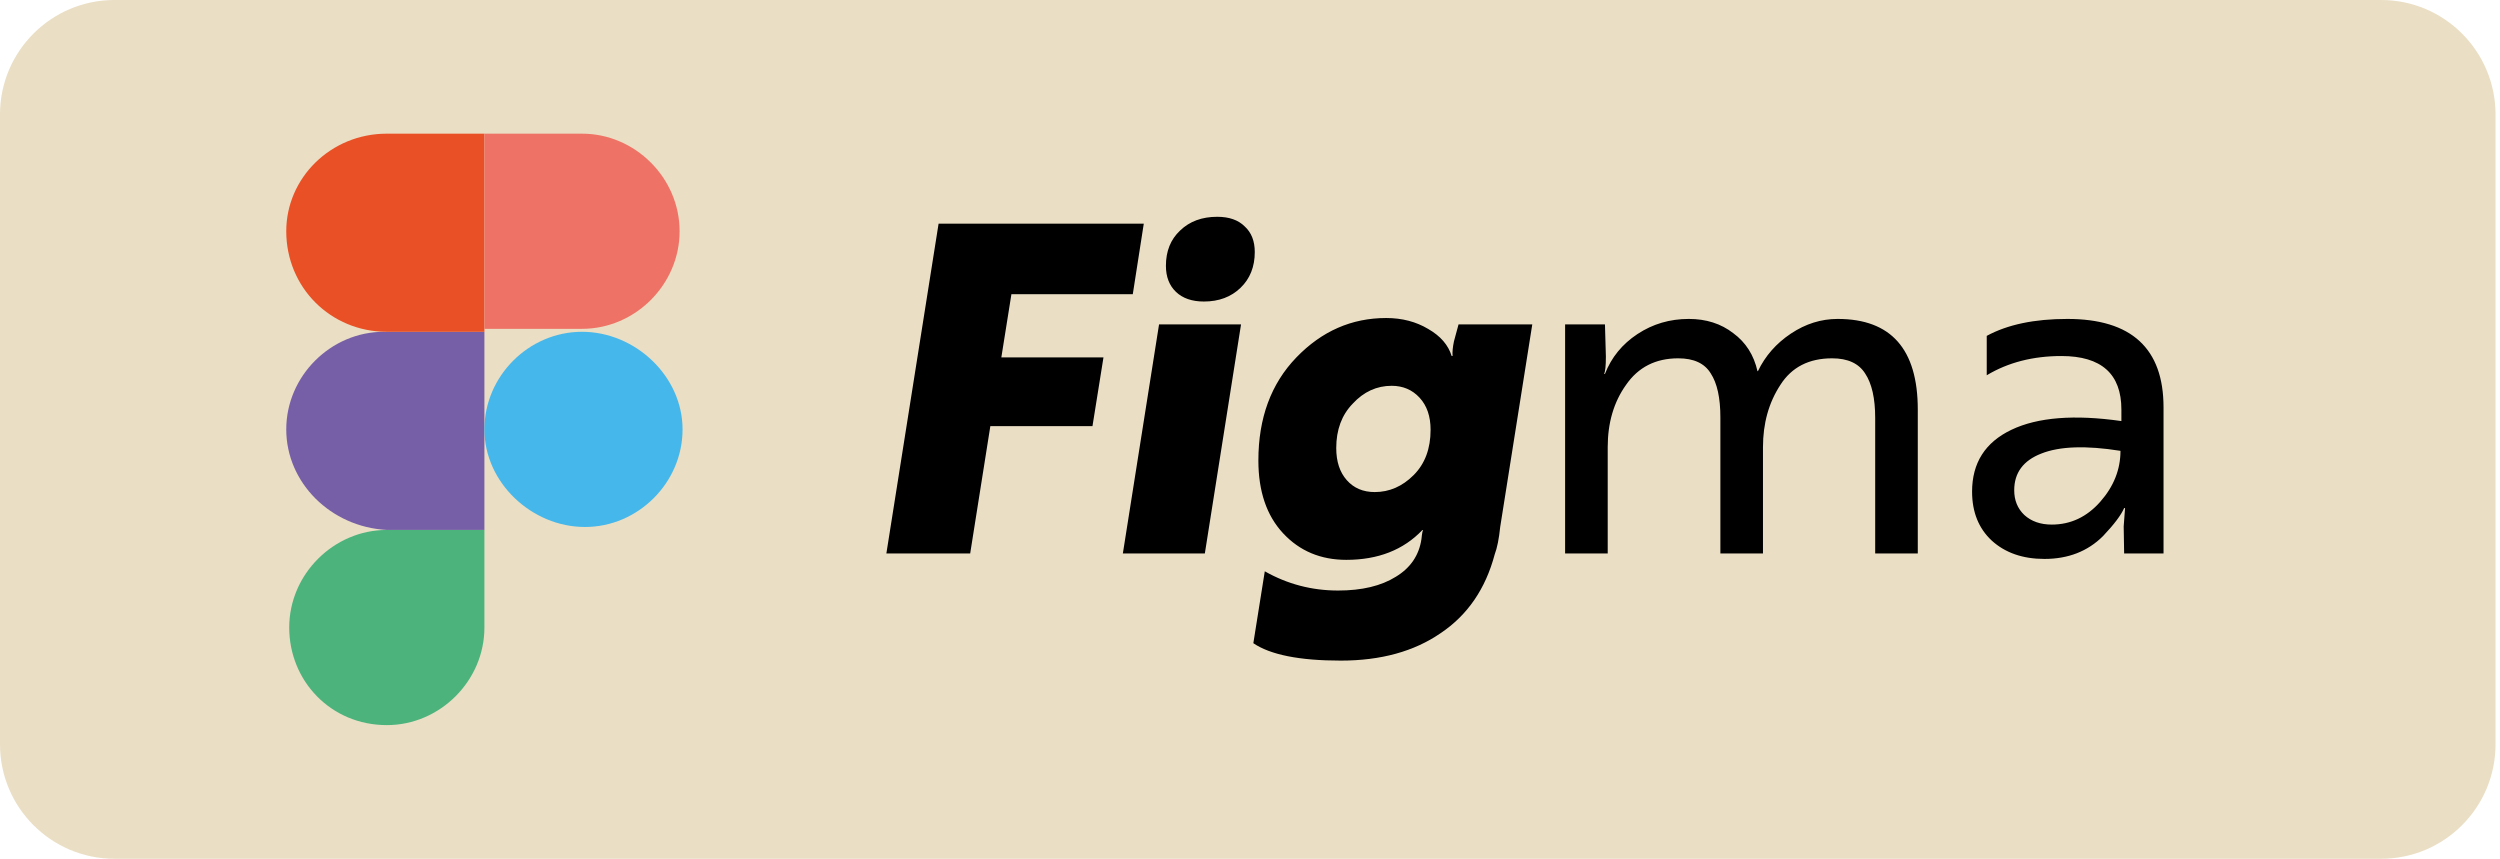
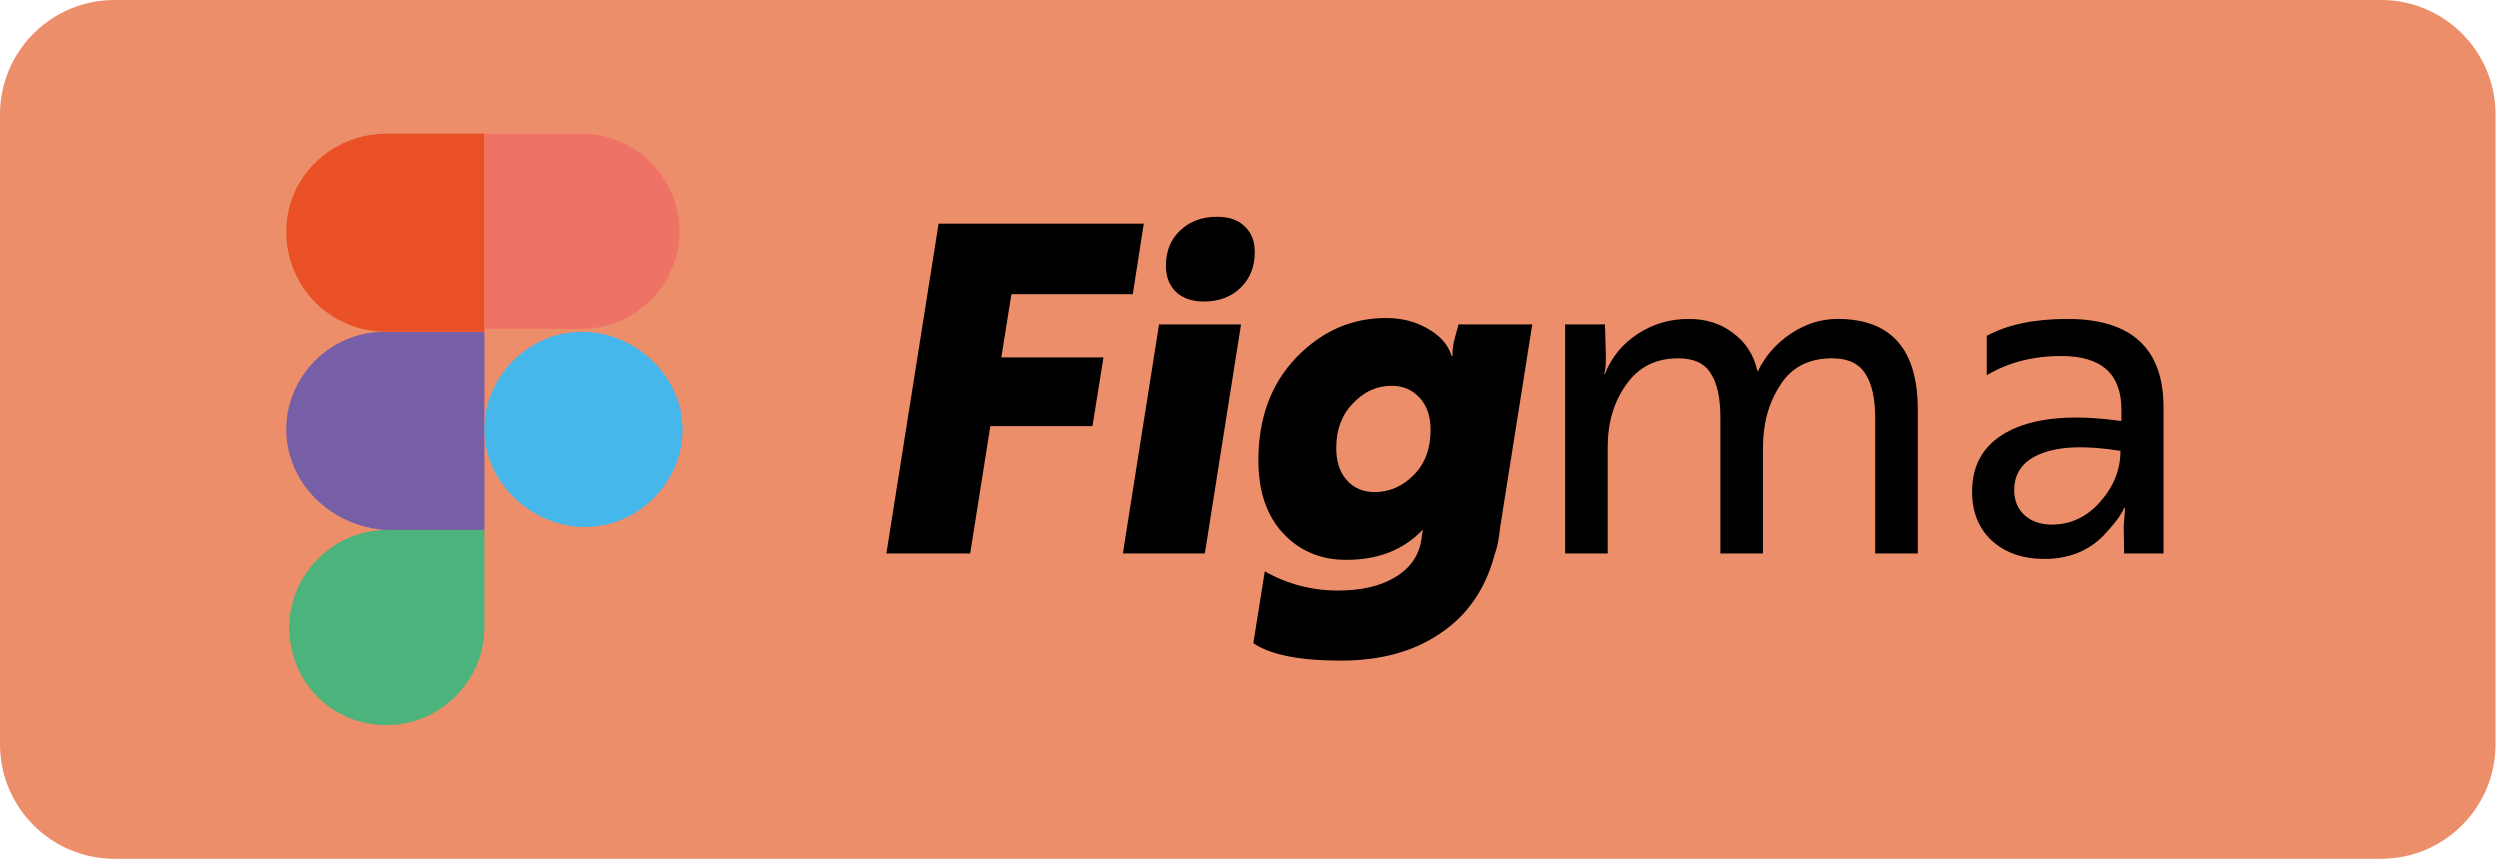
<svg xmlns="http://www.w3.org/2000/svg" width="131" height="45" viewBox="0 0 131 45" fill="none">
-   <rect width="130.766" height="45" rx="6" fill="#EADEC4" />
+   <rect width="130.766" height="45" rx="6" fill="#ED8E6A" />
  <path d="M20.269 37.996C23.058 37.996 25.383 35.672 25.383 32.883V27.769H20.269C17.48 27.769 15.155 30.093 15.155 32.883C15.155 35.672 17.325 37.996 20.269 37.996Z" fill="#4CB37D" />
  <path d="M15 22.5C15 19.711 17.325 17.386 20.114 17.386H25.383V27.769H20.269C17.325 27.614 15 25.289 15 22.5Z" fill="#765FA6" />
  <path d="M15 12.117C15 9.328 17.325 7.004 20.269 7.004H25.383V17.386H20.269C17.325 17.386 15 15.062 15 12.117Z" fill="#E95025" />
  <path d="M25.383 7.004H30.497C33.286 7.004 35.611 9.328 35.611 12.117C35.611 14.907 33.286 17.231 30.497 17.231H25.383V7.004Z" fill="#EE7265" />
  <path d="M35.766 22.5C35.766 25.289 33.441 27.614 30.652 27.614C27.862 27.614 25.383 25.289 25.383 22.5C25.383 19.711 27.707 17.386 30.497 17.386C33.286 17.386 35.766 19.711 35.766 22.5Z" fill="#46B7EA" />
  <path d="M59.934 11.72L59.358 15.416H52.998L52.47 18.728H57.822L57.246 22.328H51.894L50.838 29H46.446L49.182 11.72H59.934ZM58.838 29L60.734 17H65.03L63.134 29H58.838ZM61.094 13.928C61.094 13.16 61.342 12.544 61.838 12.08C62.334 11.6 62.982 11.36 63.782 11.36C64.406 11.36 64.886 11.528 65.222 11.864C65.574 12.184 65.75 12.632 65.75 13.208C65.75 13.976 65.502 14.6 65.006 15.08C64.51 15.56 63.87 15.8 63.086 15.8C62.462 15.8 61.974 15.632 61.622 15.296C61.27 14.96 61.094 14.504 61.094 13.928ZM65.675 33.704L66.275 29.936C67.459 30.608 68.739 30.944 70.115 30.944C71.363 30.944 72.371 30.704 73.139 30.224C73.907 29.76 74.355 29.104 74.483 28.256C74.515 27.936 74.547 27.776 74.579 27.776H74.531C73.539 28.816 72.211 29.336 70.547 29.336C69.203 29.336 68.099 28.872 67.235 27.944C66.371 27.016 65.939 25.744 65.939 24.128C65.939 21.904 66.603 20.104 67.931 18.728C69.259 17.352 70.827 16.664 72.635 16.664C73.467 16.664 74.203 16.856 74.843 17.24C75.483 17.608 75.891 18.08 76.067 18.656H76.115C76.099 18.448 76.123 18.192 76.187 17.888L76.427 17H80.291L78.611 27.608C78.547 28.232 78.451 28.712 78.323 29.048C77.843 30.856 76.899 32.232 75.491 33.176C74.099 34.136 72.355 34.616 70.259 34.616C68.099 34.616 66.571 34.312 65.675 33.704ZM72.035 25.784C72.803 25.784 73.483 25.488 74.075 24.896C74.667 24.304 74.963 23.512 74.963 22.52C74.963 21.816 74.771 21.256 74.387 20.84C74.003 20.424 73.515 20.216 72.923 20.216C72.139 20.216 71.459 20.528 70.883 21.152C70.307 21.744 70.019 22.52 70.019 23.48C70.019 24.184 70.203 24.744 70.571 25.16C70.939 25.576 71.427 25.784 72.035 25.784ZM82.012 29V17H84.1L84.148 18.68C84.148 19.176 84.116 19.48 84.052 19.592H84.1C84.436 18.728 85.004 18.032 85.804 17.504C86.604 16.976 87.5 16.712 88.492 16.712C89.404 16.712 90.18 16.96 90.82 17.456C91.476 17.936 91.9 18.6 92.092 19.448H92.116C92.5 18.648 93.076 17.992 93.844 17.48C94.612 16.968 95.428 16.712 96.292 16.712C99.092 16.712 100.492 18.296 100.492 21.464V29H98.26V21.896C98.26 20.872 98.084 20.096 97.732 19.568C97.396 19.04 96.82 18.776 96.004 18.776C94.788 18.776 93.884 19.24 93.292 20.168C92.684 21.096 92.38 22.184 92.38 23.432V29H90.148V21.872C90.148 20.848 89.98 20.08 89.644 19.568C89.324 19.04 88.756 18.776 87.94 18.776C86.756 18.776 85.844 19.24 85.204 20.168C84.564 21.064 84.244 22.152 84.244 23.432V29H82.012ZM104.105 19.664V17.6C105.193 17.008 106.601 16.712 108.329 16.712C111.689 16.712 113.369 18.256 113.369 21.344V29H111.305L111.281 27.584L111.353 26.624H111.305C111.145 26.992 110.777 27.48 110.201 28.088C109.401 28.888 108.377 29.288 107.129 29.288C105.993 29.288 105.073 28.968 104.369 28.328C103.681 27.688 103.337 26.832 103.337 25.76C103.337 24.256 104.025 23.176 105.401 22.52C106.777 21.864 108.697 21.712 111.161 22.064V21.464C111.161 19.592 110.113 18.656 108.017 18.656C106.529 18.656 105.225 18.992 104.105 19.664ZM107.513 27.488C108.505 27.488 109.353 27.088 110.057 26.288C110.761 25.488 111.113 24.6 111.113 23.624C109.305 23.336 107.921 23.384 106.961 23.768C106.017 24.136 105.545 24.776 105.545 25.688C105.545 26.216 105.721 26.648 106.073 26.984C106.441 27.32 106.921 27.488 107.513 27.488Z" fill="black" />
</svg>
